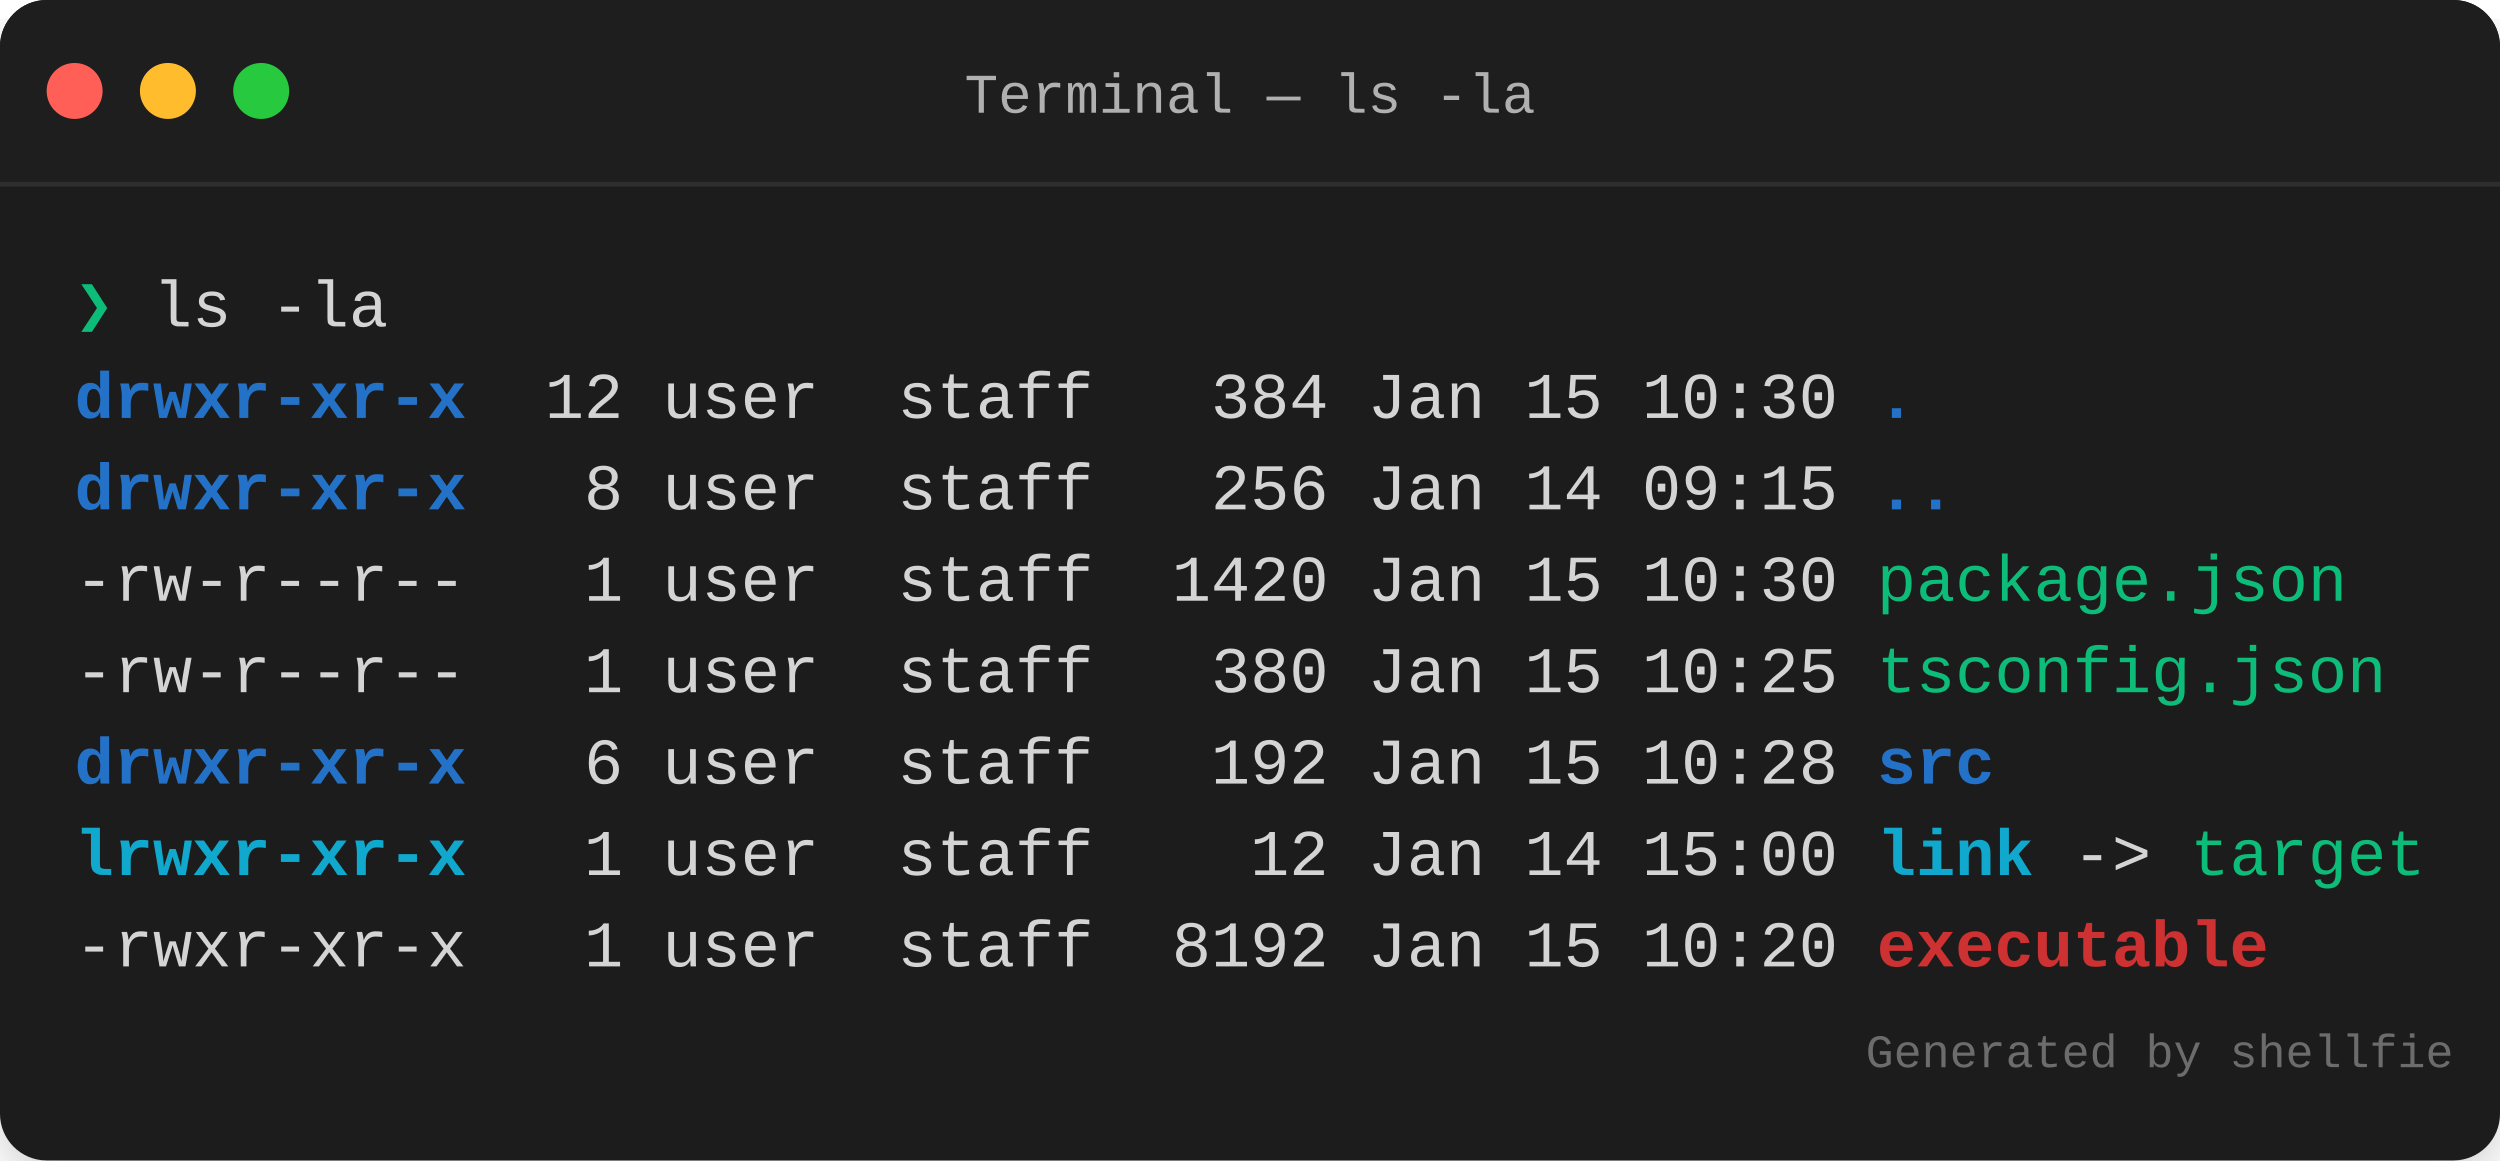
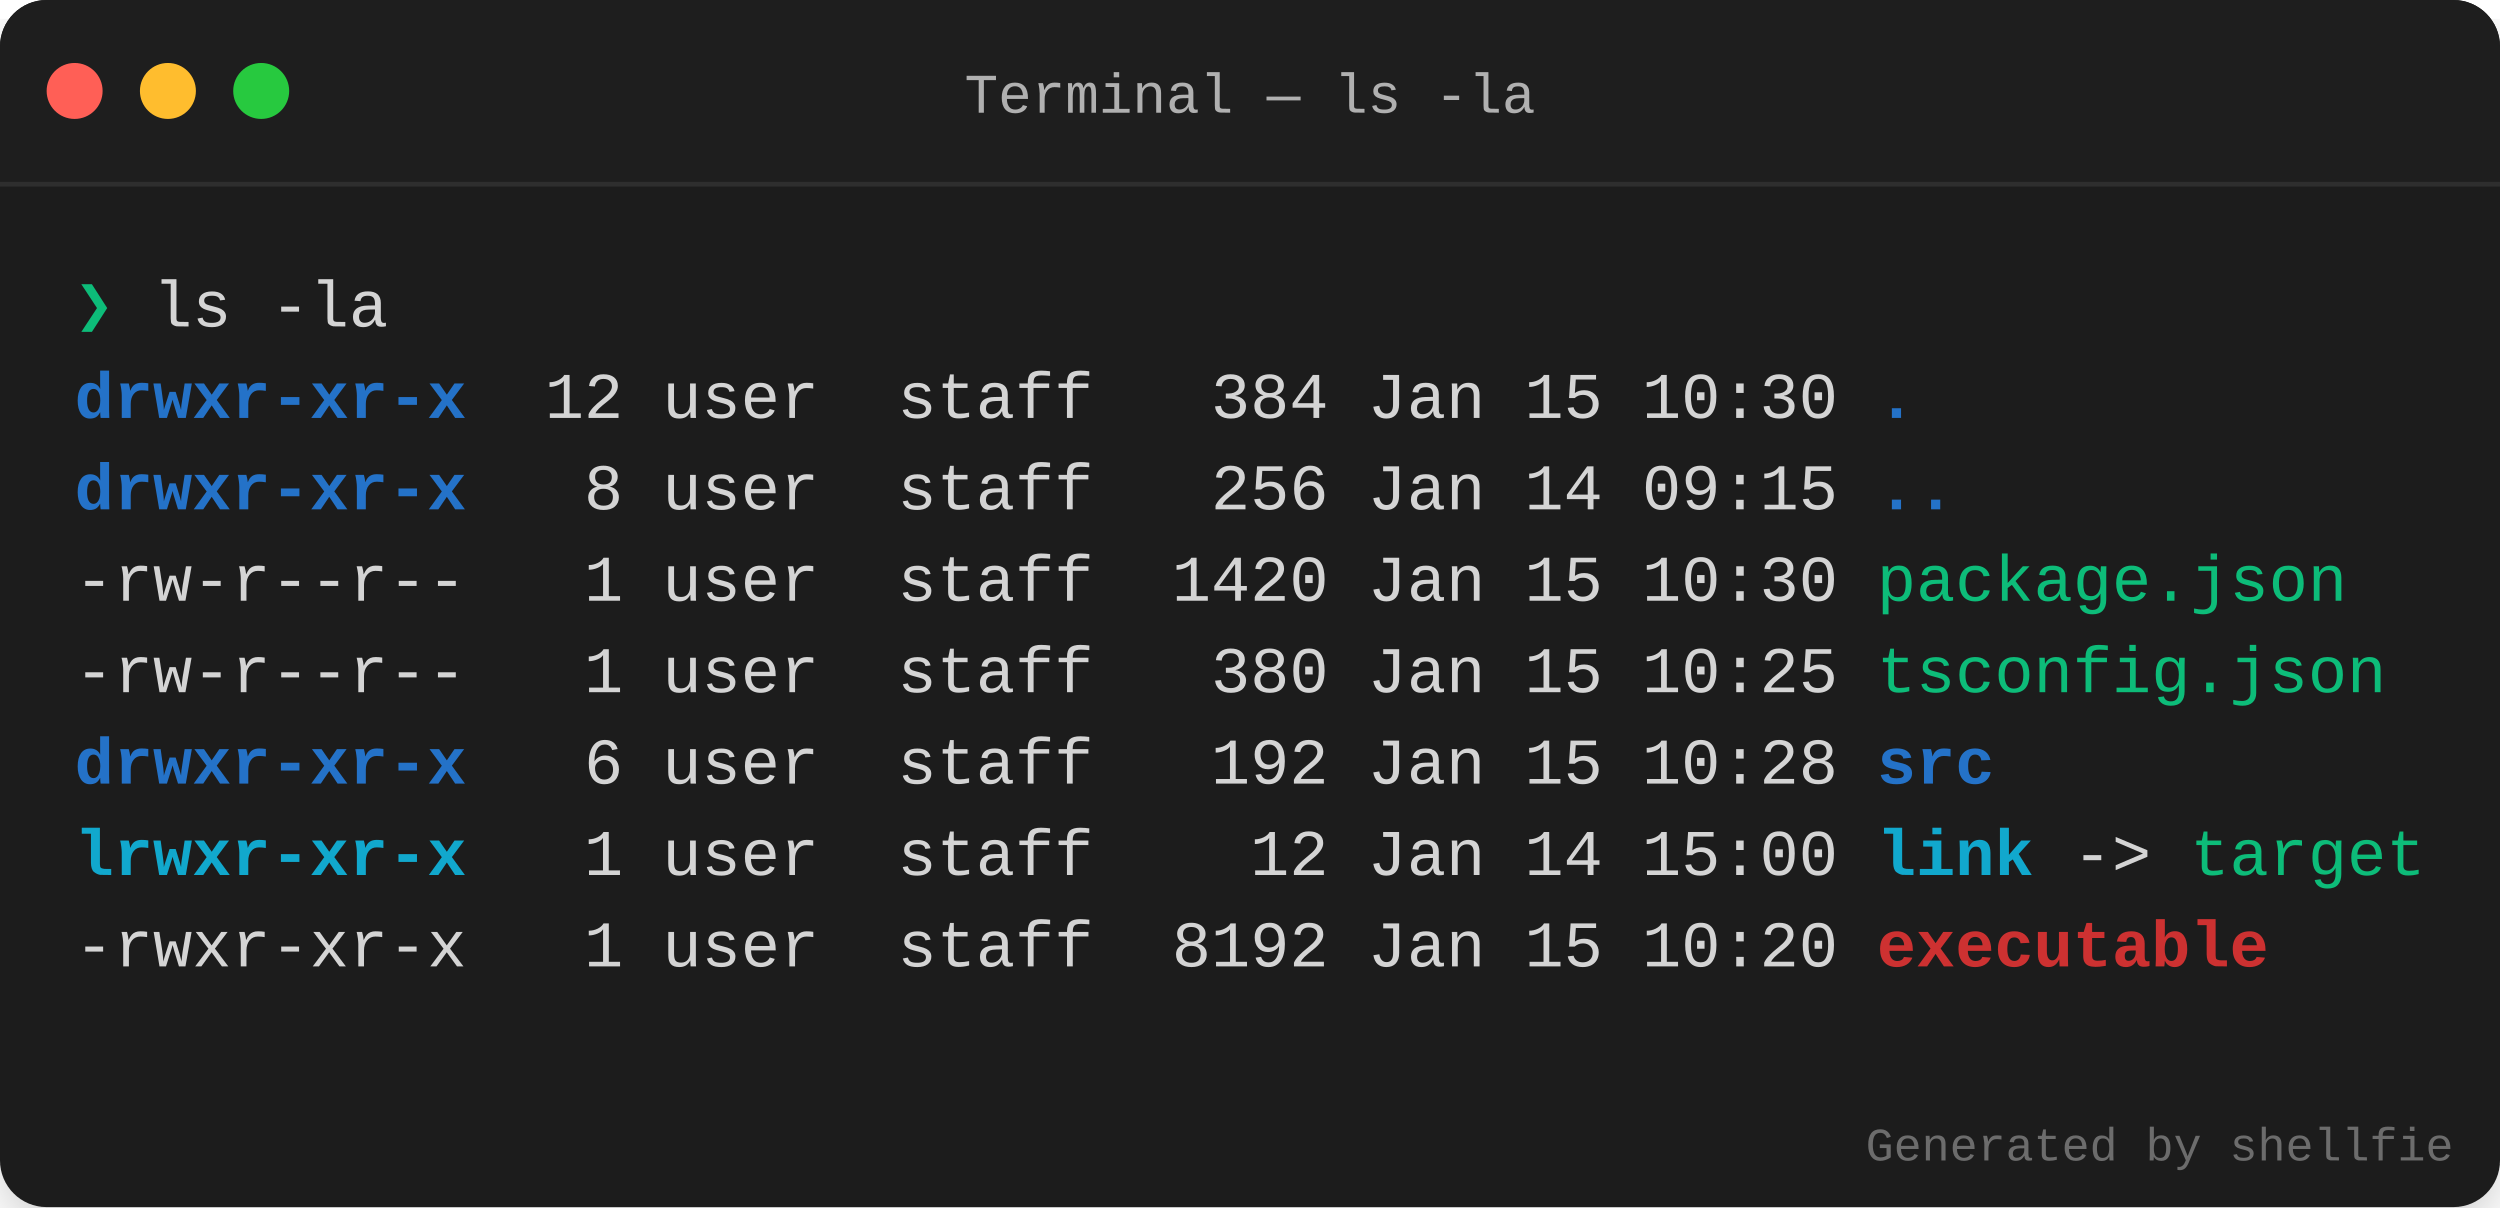
- <svg xmlns="http://www.w3.org/2000/svg" viewBox="0 0 536 248.8" width="536" height="248.8">
+ <svg xmlns="http://www.w3.org/2000/svg" viewBox="0 0 536 258.8" width="536" height="258.8">
  <defs>
    <filter id="shadow" x="-10%" y="-10%" width="120%" height="120%">
      <feDropShadow dx="0" dy="4" stdDeviation="8" flood-opacity="0.3" />
    </filter>
  </defs>
-   <rect x="0" y="0" width="536" height="248.8" fill="#1e1e1e" rx="10" ry="10" filter="url(#shadow)" />
+   <rect x="0" y="0" width="536" height="258.8" fill="#1e1e1e" rx="10" ry="10" filter="url(#shadow)" />
  <g class="title-bar">
    <rect x="0" y="0" width="536" height="39" fill="#1e1e1e" rx="10" ry="10" />
    <rect x="0" y="29" width="536" height="10" fill="#1e1e1e" />
    <line x1="0" y1="39.5" x2="536" y2="39.5" stroke="#d4d4d41a" stroke-width="1" />
    <circle cx="16" cy="19.5" r="6" fill="#ff5f56" />
    <circle cx="36" cy="19.5" r="6" fill="#ffbd2e" />
    <circle cx="56" cy="19.5" r="6" fill="#27c93f" />
    <text x="268" y="24.167" fill="#d4d4d4" font-family="'SF Mono', 'Monaco', 'Menlo', 'Ubuntu Mono', 'Consolas', 'Courier New', monospace" font-size="12" text-anchor="middle" opacity="0.8">Terminal — ls -la</text>
  </g>
  <g class="text">
    <text y="70" font-family="'SF Mono', 'Monaco', 'Menlo', 'Ubuntu Mono', 'Consolas', 'Courier New', monospace" font-size="14" xml:space="preserve">
      <tspan x="16" fill="#0dbc79" font-weight="bold">❯</tspan>
      <tspan x="24.4" fill="#d4d4d4"> ls -la</tspan>
    </text>
    <text y="89.6" font-family="'SF Mono', 'Monaco', 'Menlo', 'Ubuntu Mono', 'Consolas', 'Courier New', monospace" font-size="14" xml:space="preserve">
      <tspan x="16" fill="#2472c8" font-weight="bold">drwxr-xr-x</tspan>
      <tspan x="100" fill="#d4d4d4">  12 user  staff   384 Jan 15 10:30 </tspan>
      <tspan x="402.4" fill="#2472c8" font-weight="bold">.</tspan>
    </text>
    <text y="109.2" font-family="'SF Mono', 'Monaco', 'Menlo', 'Ubuntu Mono', 'Consolas', 'Courier New', monospace" font-size="14" xml:space="preserve">
      <tspan x="16" fill="#2472c8" font-weight="bold">drwxr-xr-x</tspan>
      <tspan x="100" fill="#d4d4d4">   8 user  staff   256 Jan 14 09:15 </tspan>
      <tspan x="402.4" fill="#2472c8" font-weight="bold">..</tspan>
    </text>
    <text y="128.8" font-family="'SF Mono', 'Monaco', 'Menlo', 'Ubuntu Mono', 'Consolas', 'Courier New', monospace" font-size="14" xml:space="preserve">
      <tspan x="16" fill="#d4d4d4">-rw-r--r--   1 user  staff  1420 Jan 15 10:30 </tspan>
      <tspan x="402.4" fill="#0dbc79">package.json</tspan>
    </text>
    <text y="148.4" font-family="'SF Mono', 'Monaco', 'Menlo', 'Ubuntu Mono', 'Consolas', 'Courier New', monospace" font-size="14" xml:space="preserve">
      <tspan x="16" fill="#d4d4d4">-rw-r--r--   1 user  staff   380 Jan 15 10:25 </tspan>
      <tspan x="402.4" fill="#0dbc79">tsconfig.json</tspan>
    </text>
    <text y="168" font-family="'SF Mono', 'Monaco', 'Menlo', 'Ubuntu Mono', 'Consolas', 'Courier New', monospace" font-size="14" xml:space="preserve">
      <tspan x="16" fill="#2472c8" font-weight="bold">drwxr-xr-x</tspan>
      <tspan x="100" fill="#d4d4d4">   6 user  staff   192 Jan 15 10:28 </tspan>
      <tspan x="402.4" fill="#2472c8" font-weight="bold">src</tspan>
    </text>
    <text y="187.6" font-family="'SF Mono', 'Monaco', 'Menlo', 'Ubuntu Mono', 'Consolas', 'Courier New', monospace" font-size="14" xml:space="preserve">
      <tspan x="16" fill="#11a8cd" font-weight="bold">lrwxr-xr-x</tspan>
      <tspan x="100" fill="#d4d4d4">   1 user  staff    12 Jan 14 15:00 </tspan>
      <tspan x="402.4" fill="#11a8cd" font-weight="bold">link</tspan>
      <tspan x="436" fill="#d4d4d4"> -&gt; </tspan>
      <tspan x="469.6" fill="#0dbc79">target</tspan>
    </text>
    <text y="207.2" font-family="'SF Mono', 'Monaco', 'Menlo', 'Ubuntu Mono', 'Consolas', 'Courier New', monospace" font-size="14" xml:space="preserve">
      <tspan x="16" fill="#d4d4d4">-rwxr-xr-x   1 user  staff  8192 Jan 15 10:20 </tspan>
      <tspan x="402.4" fill="#cd3131" font-weight="bold">executable</tspan>
    </text>
  </g>
-   <text y="228.8" font-family="'SF Mono', 'Monaco', 'Menlo', 'Ubuntu Mono', 'Consolas', 'Courier New', monospace" font-size="10" xml:space="preserve">
+   <text y="248.8" font-family="'SF Mono', 'Monaco', 'Menlo', 'Ubuntu Mono', 'Consolas', 'Courier New', monospace" font-size="10" xml:space="preserve">
    <tspan x="400" fill="#6c6c6c">Generated by shellfie</tspan>
  </text>
</svg>
